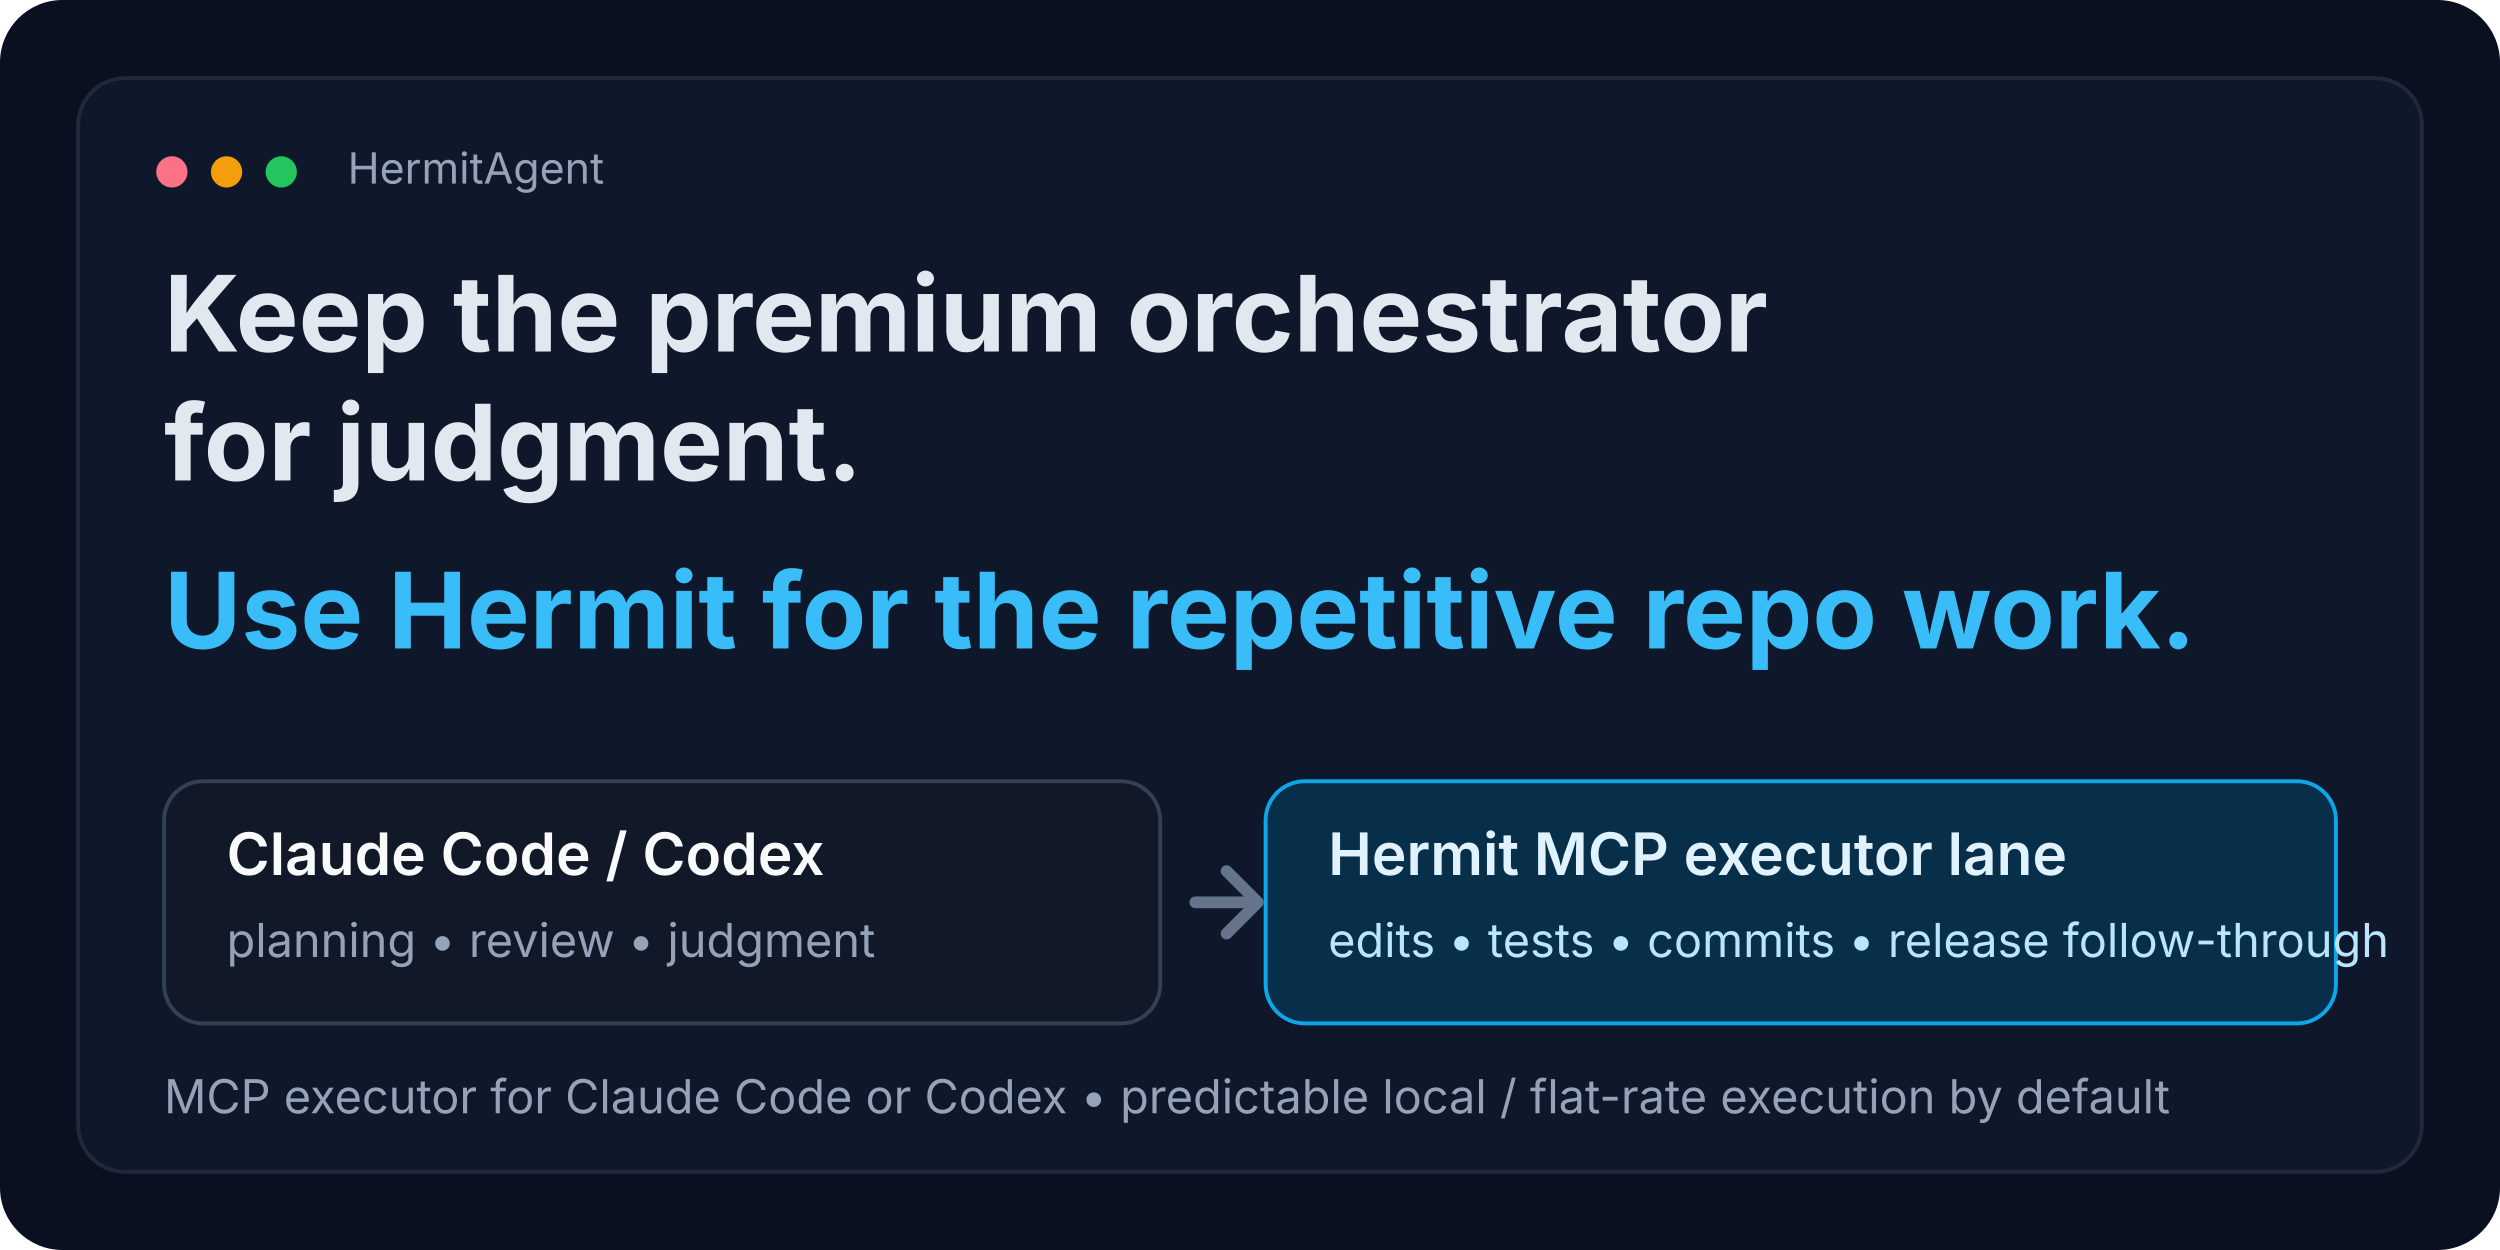
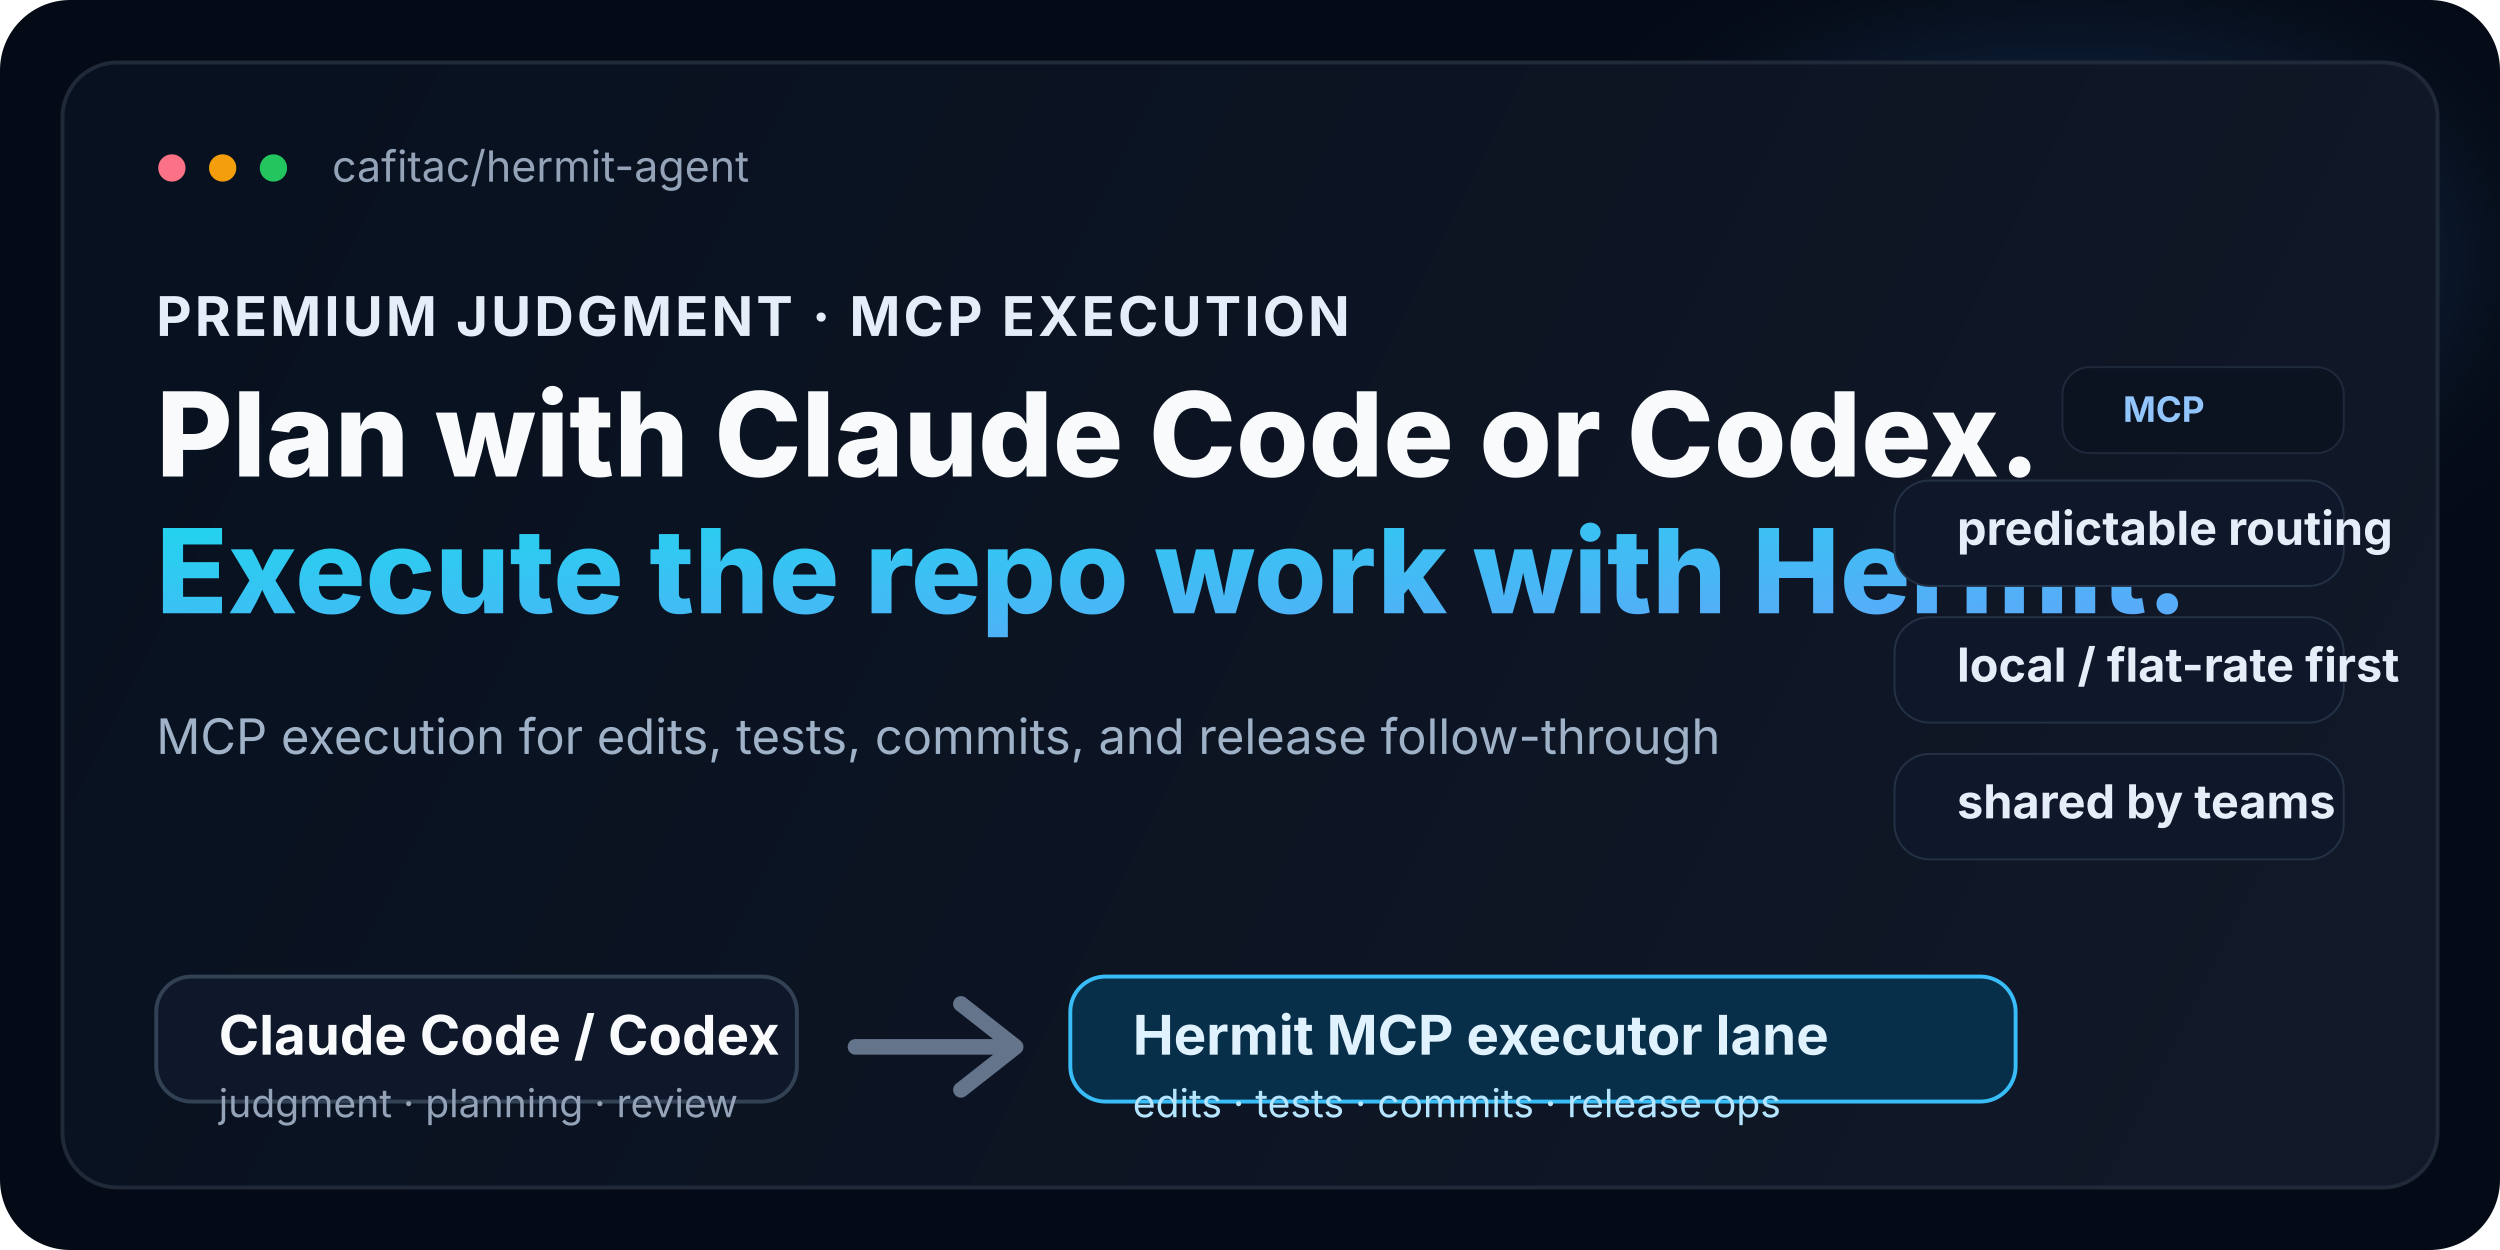
<svg xmlns="http://www.w3.org/2000/svg" width="1280" height="640" viewBox="0 0 1280 640" fill="none">
-   <rect width="1280" height="640" rx="32" fill="#0B1020" />
-   <rect x="40" y="40" width="1200" height="560" rx="24" fill="#0F172A" stroke="#1E293B" stroke-width="2" />
-   <circle cx="88" cy="88" r="8" fill="#FB7185" />
-   <circle cx="116" cy="88" r="8" fill="#F59E0B" />
-   <circle cx="144" cy="88" r="8" fill="#22C55E" />
-   <text x="178" y="94" fill="#94A3B8" font-family="Inter, Arial, sans-serif" font-size="22">HermitAgent</text>
-   <text x="84" y="180" fill="#E2E8F0" font-family="Inter, Arial, sans-serif" font-size="54" font-weight="700">Keep the premium orchestrator</text>
-   <text x="84" y="246" fill="#E2E8F0" font-family="Inter, Arial, sans-serif" font-size="54" font-weight="700">for judgment.</text>
-   <text x="84" y="332" fill="#38BDF8" font-family="Inter, Arial, sans-serif" font-size="54" font-weight="700">Use Hermit for the repetitive repo work.</text>
-   <rect x="84" y="400" width="510" height="124" rx="20" fill="#111827" stroke="#334155" stroke-width="2" />
-   <text x="116" y="448" fill="#F8FAFC" font-family="Inter, Arial, sans-serif" font-size="30" font-weight="600">Claude Code / Codex</text>
-   <text x="116" y="490" fill="#94A3B8" font-family="Inter, Arial, sans-serif" font-size="24">planning • review • judgment</text>
-   <rect x="648" y="400" width="548" height="124" rx="20" fill="#082F49" stroke="#0EA5E9" stroke-width="2" />
-   <text x="680" y="448" fill="#E0F2FE" font-family="Inter, Arial, sans-serif" font-size="30" font-weight="600">Hermit MCP executor lane</text>
-   <text x="680" y="490" fill="#BAE6FD" font-family="Inter, Arial, sans-serif" font-size="24">edits • tests • commits • release follow-through</text>
-   <path d="M612 462H642" stroke="#64748B" stroke-width="6" stroke-linecap="round" />
-   <path d="M628 446L644 462L628 478" stroke="#64748B" stroke-width="6" stroke-linecap="round" stroke-linejoin="round" />
-   <text x="84" y="570" fill="#94A3B8" font-family="Inter, Arial, sans-serif" font-size="24">MCP executor for Claude Code or Codex • predictable local / flat-rate execution by default</text>
+   <defs>
+     <linearGradient id="bg" x1="120" y1="60" x2="1160" y2="580" gradientUnits="userSpaceOnUse">
+       <stop stop-color="#08111F" />
+       <stop offset="1" stop-color="#111827" />
+     </linearGradient>
+     <linearGradient id="accent" x1="0" y1="0" x2="1" y2="1">
+       <stop stop-color="#22D3EE" />
+       <stop offset="1" stop-color="#60A5FA" />
+     </linearGradient>
+     <filter id="glow" x="0" y="0" width="1280" height="640" filterUnits="userSpaceOnUse" color-interpolation-filters="sRGB">
+       <feGaussianBlur stdDeviation="40" result="blur" />
+       <feColorMatrix in="blur" type="matrix" values="1 0 0 0 0  0 0.8 0 0 0  0 0.95 1 0 0  0 0 0 0.24 0" />
+     </filter>
+   </defs>
+   <rect width="1280" height="640" rx="36" fill="#050B16" />
+   <g filter="url(#glow)">
+     <ellipse cx="1060" cy="132" rx="190" ry="96" fill="#38BDF8" />
+   </g>
+   <rect x="32" y="32" width="1216" height="576" rx="28" fill="url(#bg)" stroke="#1F2937" stroke-width="2" />
+   <circle cx="88" cy="86" r="7" fill="#FB7185" />
+   <circle cx="114" cy="86" r="7" fill="#F59E0B" />
+   <circle cx="140" cy="86" r="7" fill="#22C55E" />
+   <text x="170" y="93" fill="#94A3B8" font-family="Inter, Arial, sans-serif" font-size="22">cafitac/hermit-agent</text>
+   <text x="80" y="172" fill="#E5EEF8" font-family="Inter, Arial, sans-serif" font-size="28" font-weight="700" letter-spacing="1.6">PREMIUM JUDGMENT · MCP EXECUTION</text>
+   <text x="80" y="244" fill="#F8FAFC" font-family="Inter, Arial, sans-serif" font-size="60" font-weight="800">Plan with Claude Code or Codex.</text>
+   <text x="80" y="314" fill="url(#accent)" font-family="Inter, Arial, sans-serif" font-size="60" font-weight="800">Execute the repo work with Hermit.</text>
+   <text x="80" y="386" fill="#9FB2C8" font-family="Inter, Arial, sans-serif" font-size="25">MCP execution for edits, tests, commits, and release follow-through</text>
+   <rect x="80" y="500" width="328" height="64" rx="18" fill="#0F172A" stroke="#334155" stroke-width="2" />
+   <text x="112" y="540" fill="#F8FAFC" font-family="Inter, Arial, sans-serif" font-size="28" font-weight="700">Claude Code / Codex</text>
+   <text x="112" y="572" fill="#94A3B8" font-family="Inter, Arial, sans-serif" font-size="20">judgment · planning · review</text>
+   <path d="M438 536H516" stroke="#64748B" stroke-width="8" stroke-linecap="round" />
+   <path d="M492 514L520 536L492 558" stroke="#64748B" stroke-width="8" stroke-linecap="round" stroke-linejoin="round" />
+   <rect x="548" y="500" width="484" height="64" rx="18" fill="#082F49" stroke="#38BDF8" stroke-width="2" />
+   <text x="580" y="540" fill="#E0F2FE" font-family="Inter, Arial, sans-serif" font-size="28" font-weight="700">Hermit MCP executor lane</text>
+   <text x="580" y="572" fill="#B6E5FF" font-family="Inter, Arial, sans-serif" font-size="20">edits · tests · commits · release ops</text>
+   <rect x="1056" y="188" width="144" height="44" rx="14" fill="#0B1220" stroke="#1E293B" />
+   <text x="1087" y="216" fill="#93C5FD" font-family="Inter, Arial, sans-serif" font-size="18" font-weight="700">MCP</text>
+   <rect x="970" y="246" width="230" height="54" rx="18" fill="#0F172A" stroke="#233146" />
+   <text x="1002" y="279" fill="#E5EEF8" font-family="Inter, Arial, sans-serif" font-size="24" font-weight="700">predictable routing</text>
+   <rect x="970" y="316" width="230" height="54" rx="18" fill="#0F172A" stroke="#233146" />
+   <text x="1002" y="349" fill="#E5EEF8" font-family="Inter, Arial, sans-serif" font-size="24" font-weight="700">local / flat-rate first</text>
+   <rect x="970" y="386" width="230" height="54" rx="18" fill="#0F172A" stroke="#233146" />
+   <text x="1002" y="419" fill="#E5EEF8" font-family="Inter, Arial, sans-serif" font-size="24" font-weight="700">shared by teams</text>
</svg>
